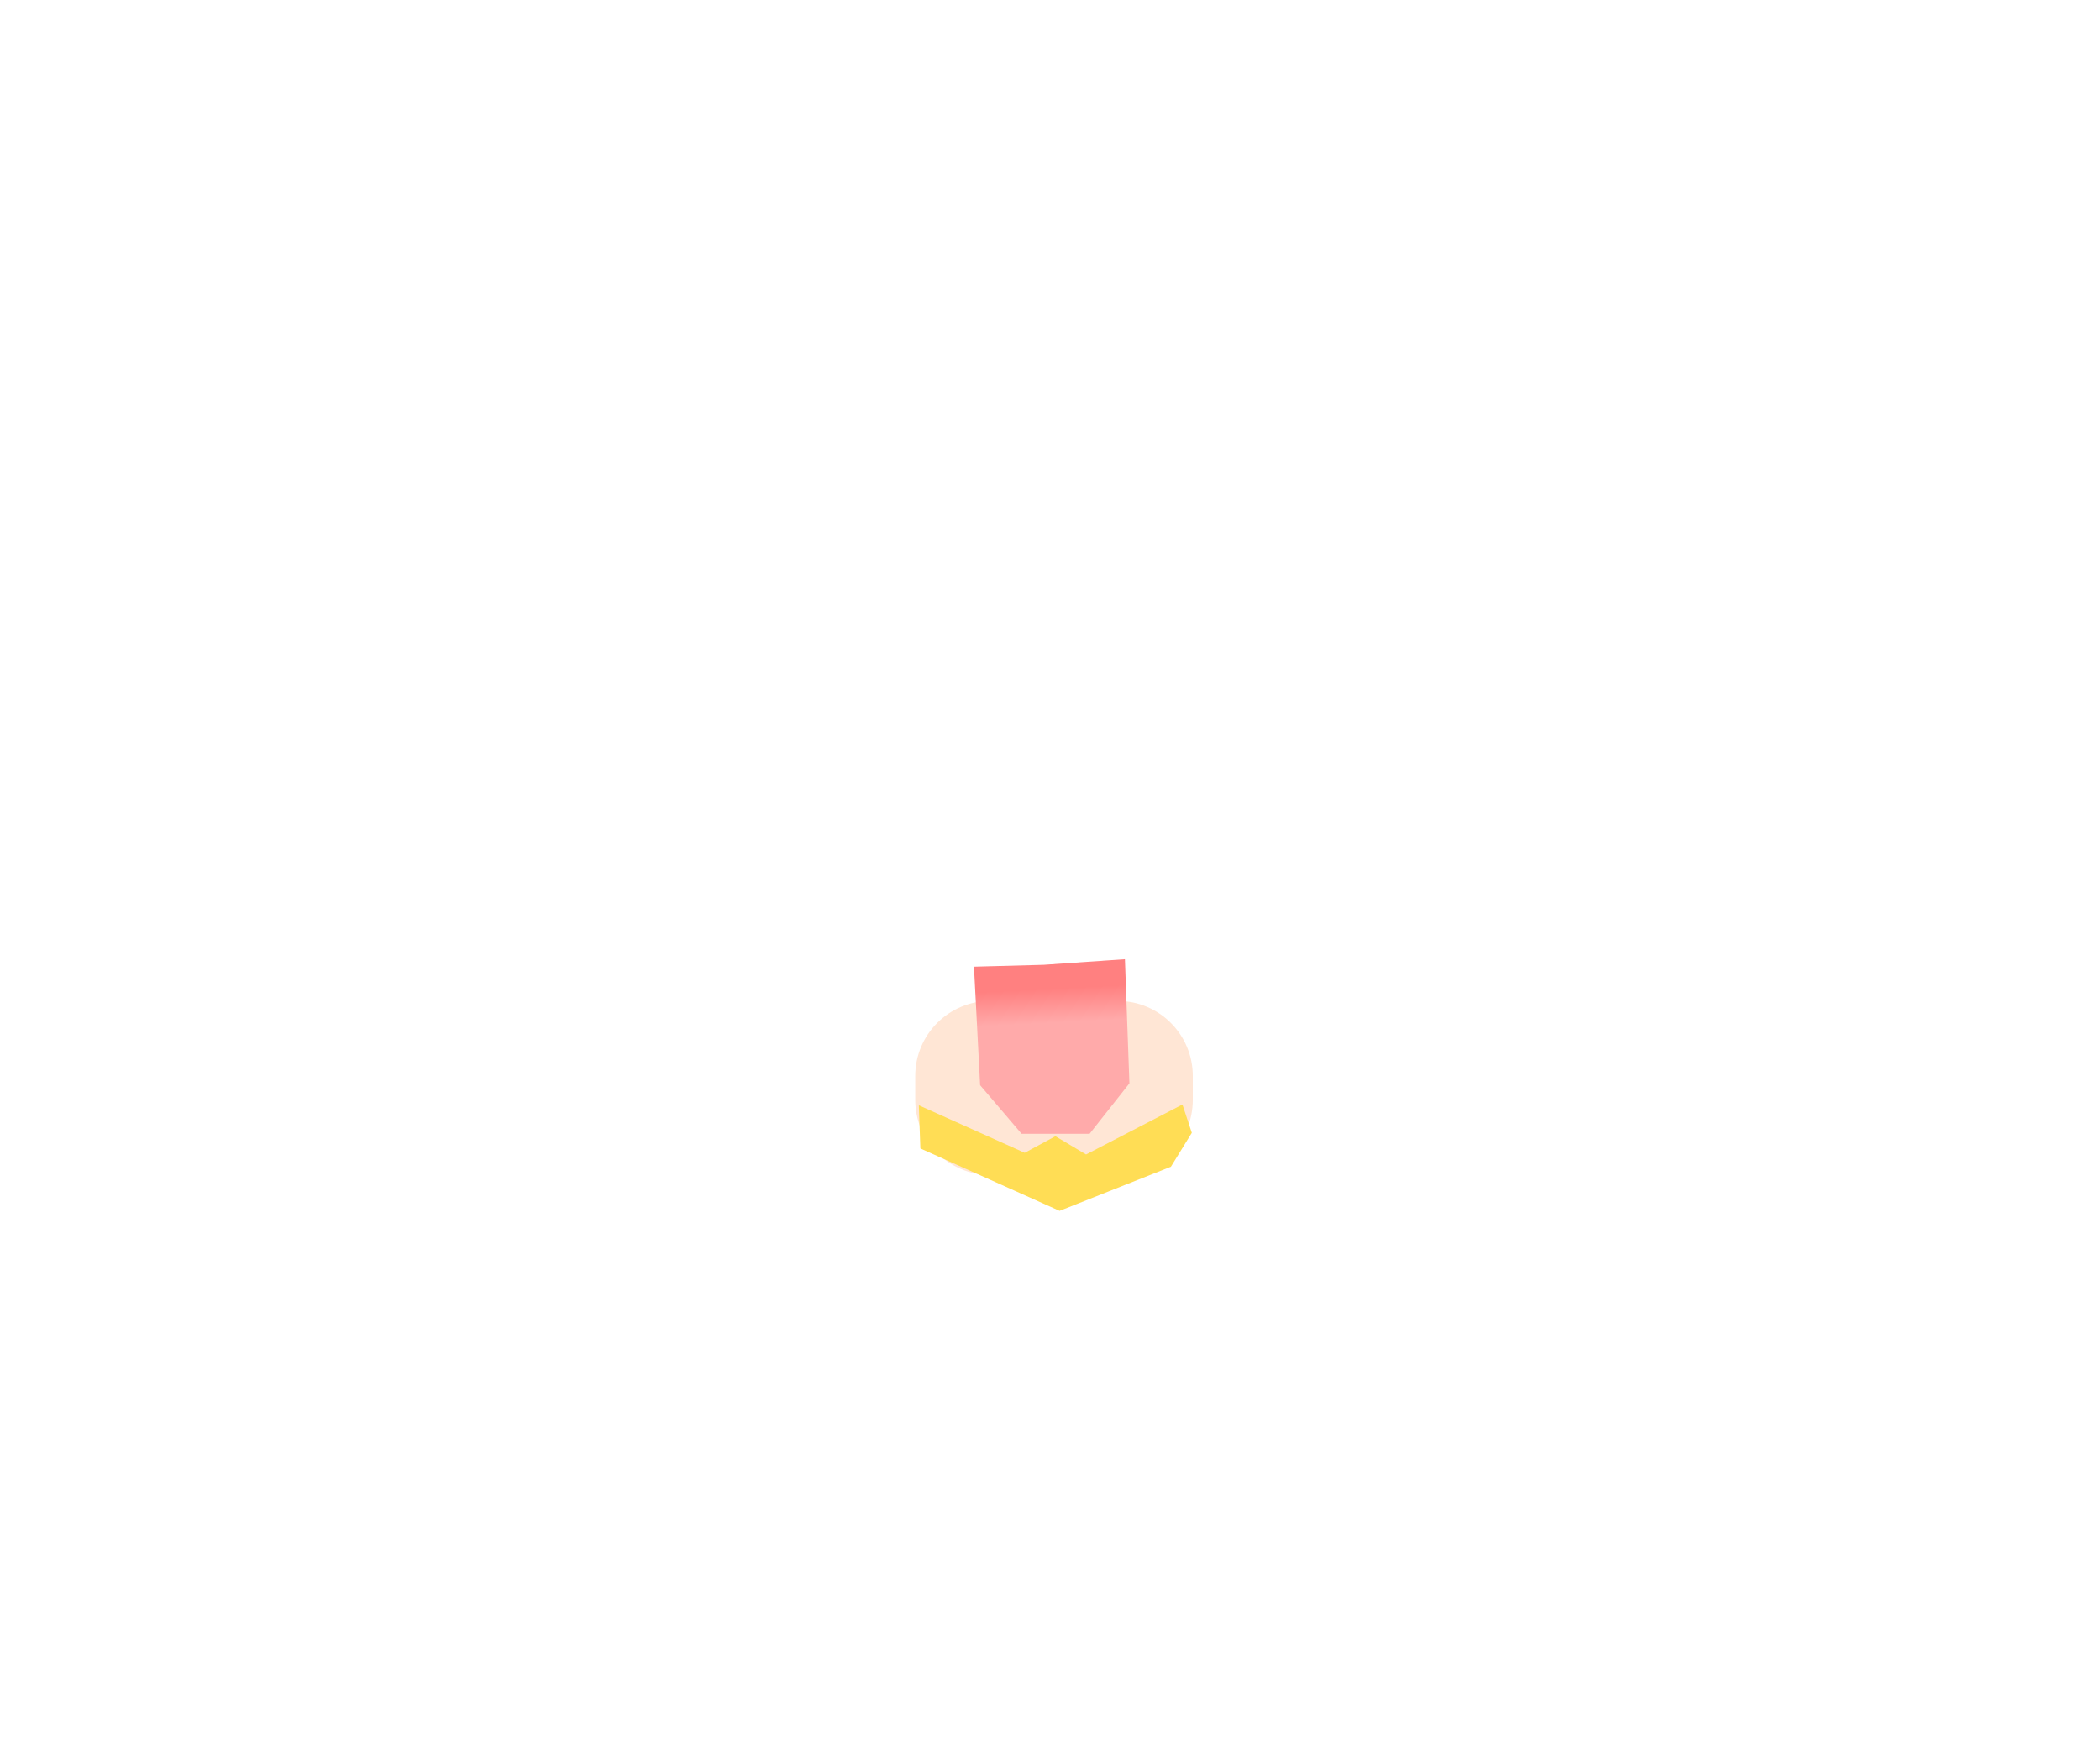
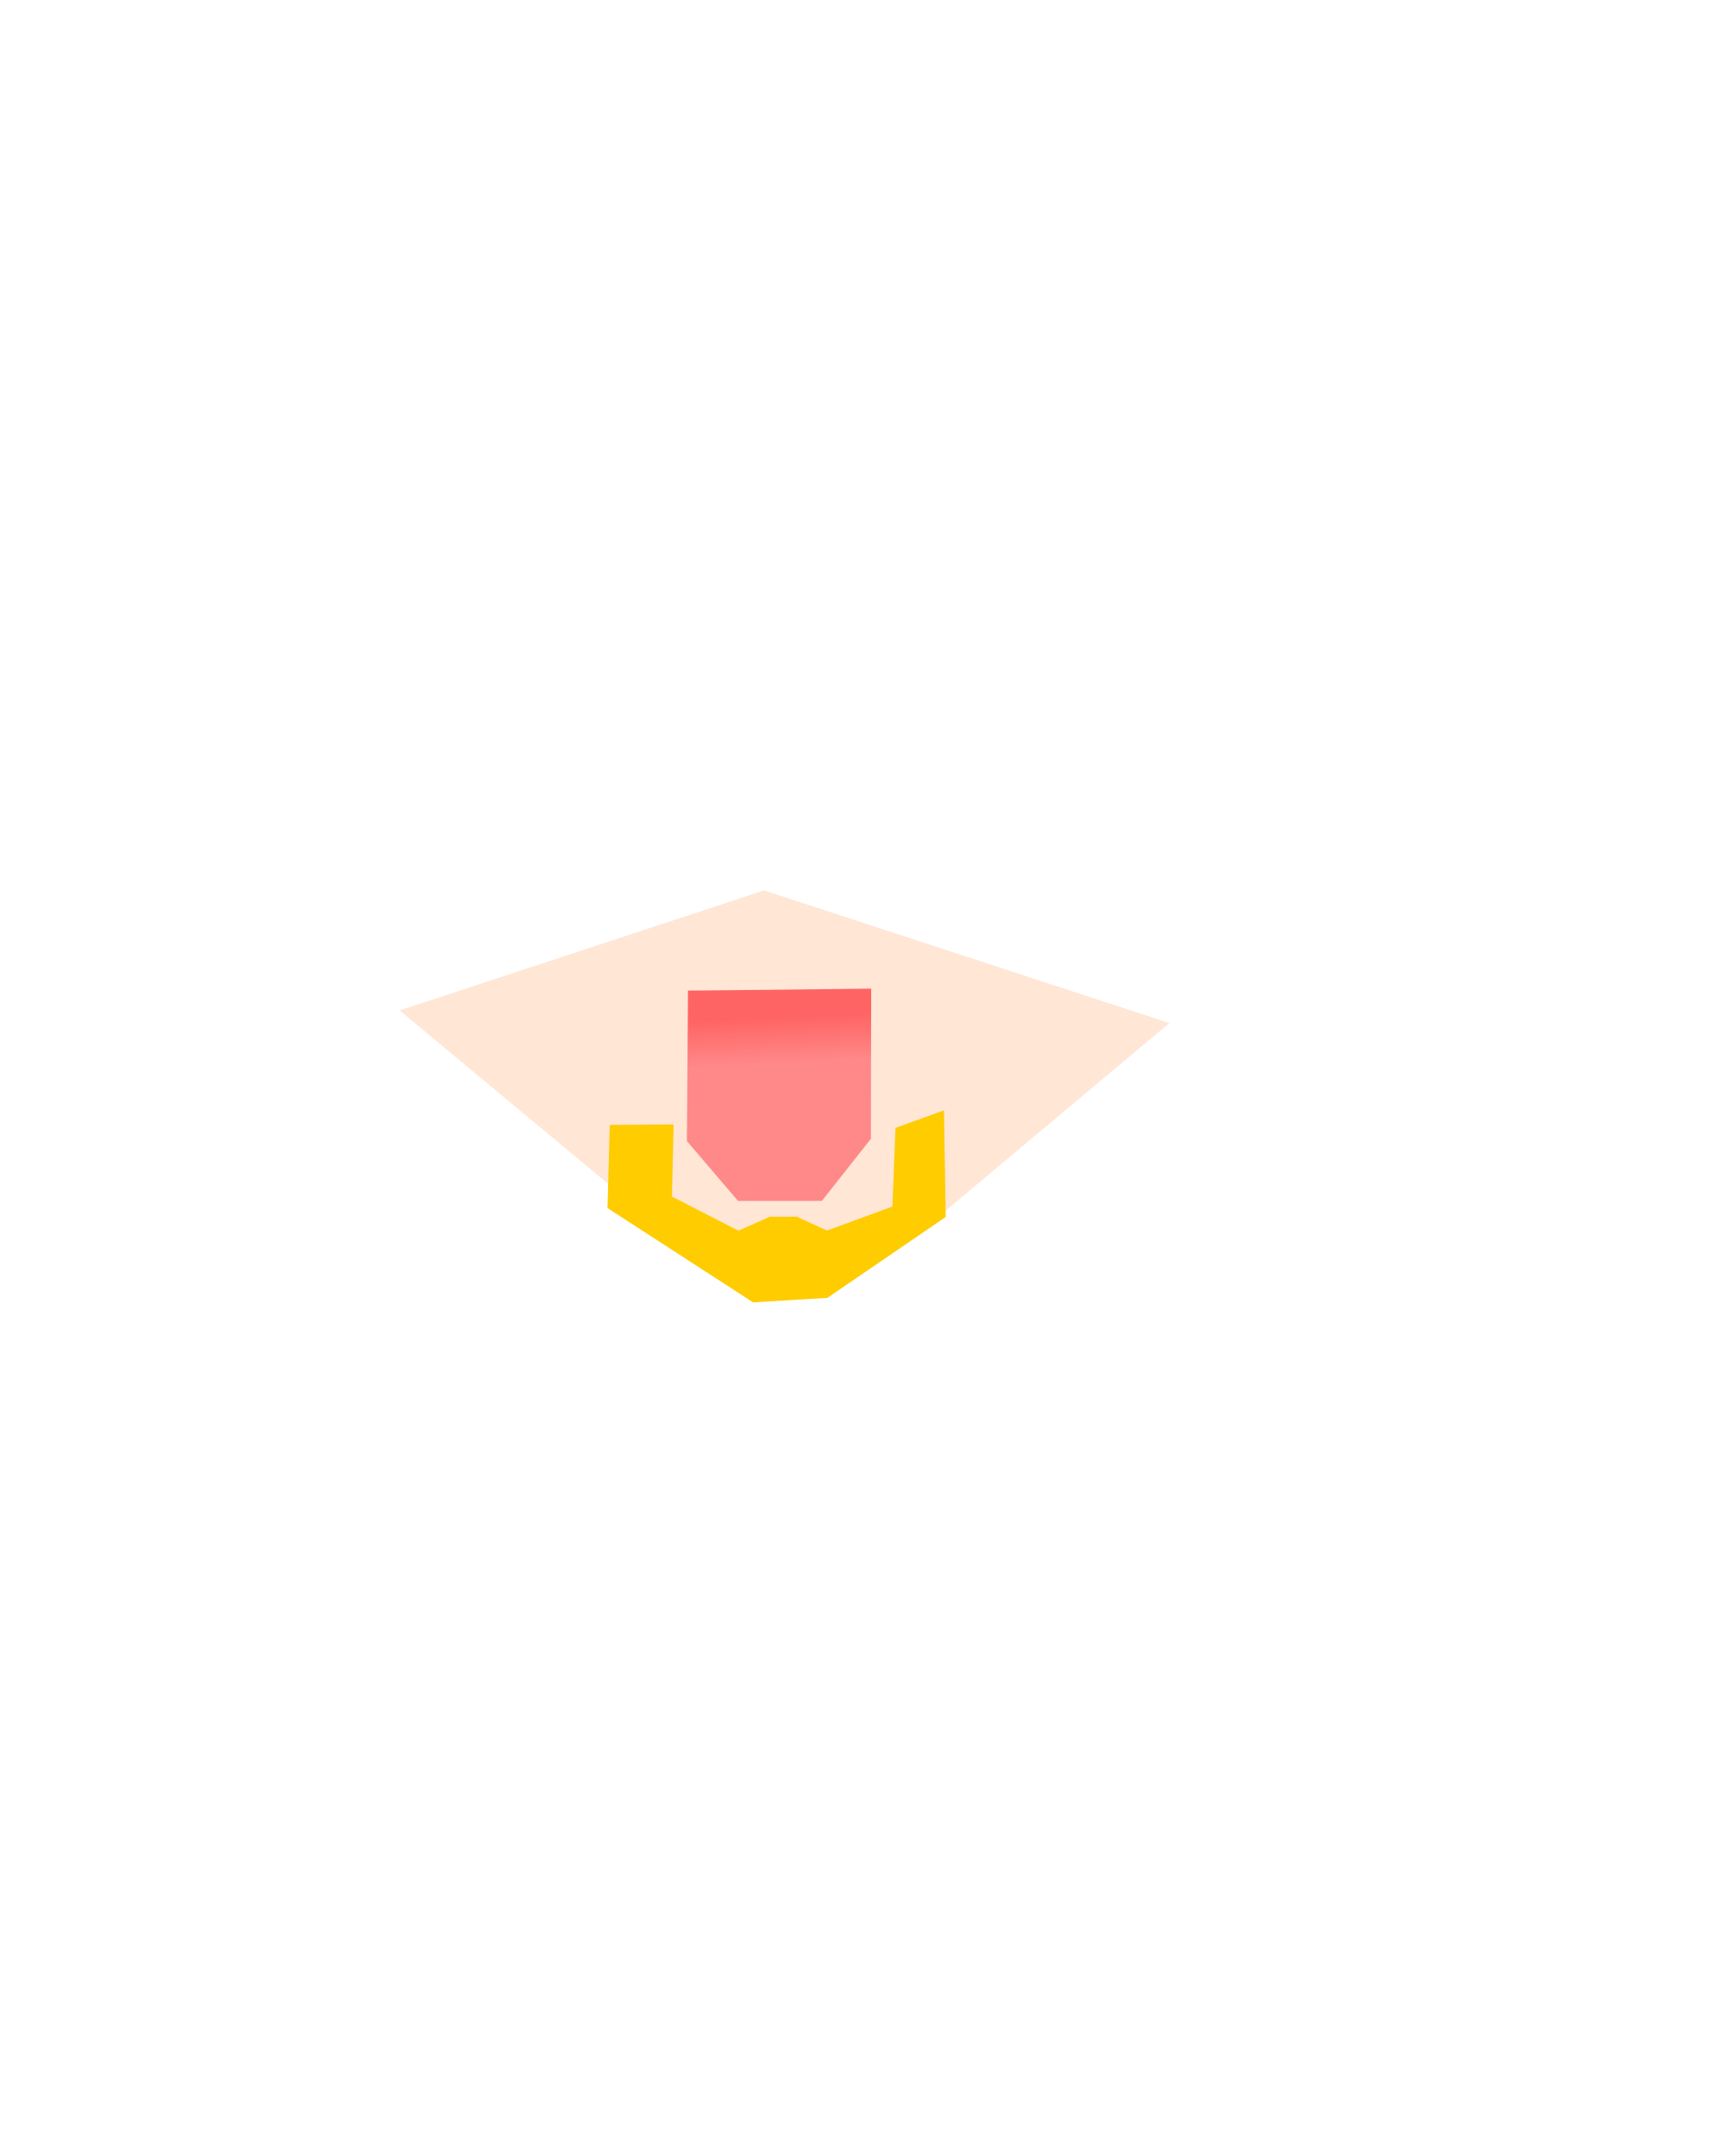
- <svg xmlns="http://www.w3.org/2000/svg" xmlns:xlink="http://www.w3.org/1999/xlink" version="1.1" id="svg1" width="1482.262" height="1233.252" viewBox="0 0 1482.262 1233.252">
+ <svg xmlns="http://www.w3.org/2000/svg" xmlns:xlink="http://www.w3.org/1999/xlink" version="1.1" id="svg1" width="987.679" height="1234.713" viewBox="0 0 987.679 1234.713">
  <defs id="defs1">
    <linearGradient id="linearGradient29">
-       <stop style="stop-color:#ffaaaa;stop-opacity:1;" offset="0" id="stop29" />
-       <stop style="stop-color:#ff8080;stop-opacity:1;" offset="1" id="stop30" />
+       <stop style="stop-color:#ff8989;stop-opacity:1;" offset="0" id="stop29" />
+       <stop style="stop-color:#ff6464;stop-opacity:1;" offset="1" id="stop30" />
    </linearGradient>
-     <linearGradient xlink:href="#linearGradient29" id="linearGradient30" x1="464.145" y1="688.214" x2="462.921" y2="664.205" gradientUnits="userSpaceOnUse" gradientTransform="translate(-4.683292,-59.71197)" />
+     <linearGradient xlink:href="#linearGradient29" id="linearGradient30" x1="464.145" y1="688.214" x2="462.921" y2="661.721" gradientUnits="userSpaceOnUse" gradientTransform="translate(-6.774597,-62.96227)" />
  </defs>
-   <g id="g1" transform="translate(280.1696,93.6171)">
-     <rect style="fill:#ffe6d5;fill-opacity:1;stroke:none;stroke-width:7;stroke-linecap:round" id="rect28" width="195.919" height="122.853" x="365.841" y="612.898" ry="52.985" />
-     <path style="fill:#ffdd55;fill-opacity:1;stroke:none;stroke-width:6.417;stroke-linecap:round" d="m 369.465,717.029 98.254,44.055 78.583,-31.139 14.755,-23.951 -6.616,-19.984 -68.029,35.267 -21.645,-12.879 -21.645,11.708 -74.74,-33.54 z" id="path28" />
-     <path style="fill:url(#linearGradient30);fill-opacity:1;stroke:none;stroke-width:7.43;stroke-linecap:round" d="m 456.479,587.394 -49.175,1.319 4.34,83.674 29.271,34.295 h 48.004 l 28.1,-35.614 -3.17,-87.631 z" id="path29" />
+   <g id="g1" transform="translate(-16.21748,-15.66529)" style="display:inline">
+     <path style="fill:#ffe6d5;stroke:none;stroke-width:3;stroke-linecap:round;stroke-dasharray:none" d="m 245.072,594.319 147.838,122.989 c 0,0 138.545,13.688 155.05,-0.152 l 137.837,-115.587 -232.035,-75.968 z" id="path32" />
+     <path style="fill:#a05a2c;stroke:none;stroke-width:4.389;stroke-linecap:round;stroke-dasharray:none" d="m 442.319,663.514 39.348,-1.262 11.815,2.684 3.963,6.464 -34.026,-1.534 -33.57,2.997 2.587,-6.172 z" id="path30" />
+     <path style="fill:#ffcc00;fill-opacity:1;stroke:none;stroke-width:6.417;stroke-linecap:round" d="m 364.084,707.508 83.352,53.99 42.569,-2.577 67.741,-46.304 -0.967,-61.066 -27.783,10.04 -1.773,45.057 -37.427,13.742 -17.385,-7.947 -15.436,0.035 -17.919,7.983 -38.065,-19.516 0.946,-41.332 -36.544,0.28 z" id="path28" />
+     <path style="fill:none;stroke:#deaa87;stroke-width:2.02;stroke-linecap:round;stroke-dasharray:none" d="m 442.981,694.53 13.37,3.068 h 12.762 l 16.409,-4.091" id="path31" />
+     <path style="display:inline;fill:url(#linearGradient30);fill-opacity:1;stroke:none;stroke-width:7.43;stroke-linecap:round" d="m 459.355,582.488 -49.175,0.491 -0.627,86.158 29.271,34.295 h 48.004 l 28.1,-35.614 0.142,-85.975 z" id="path29" />
  </g>
</svg>
